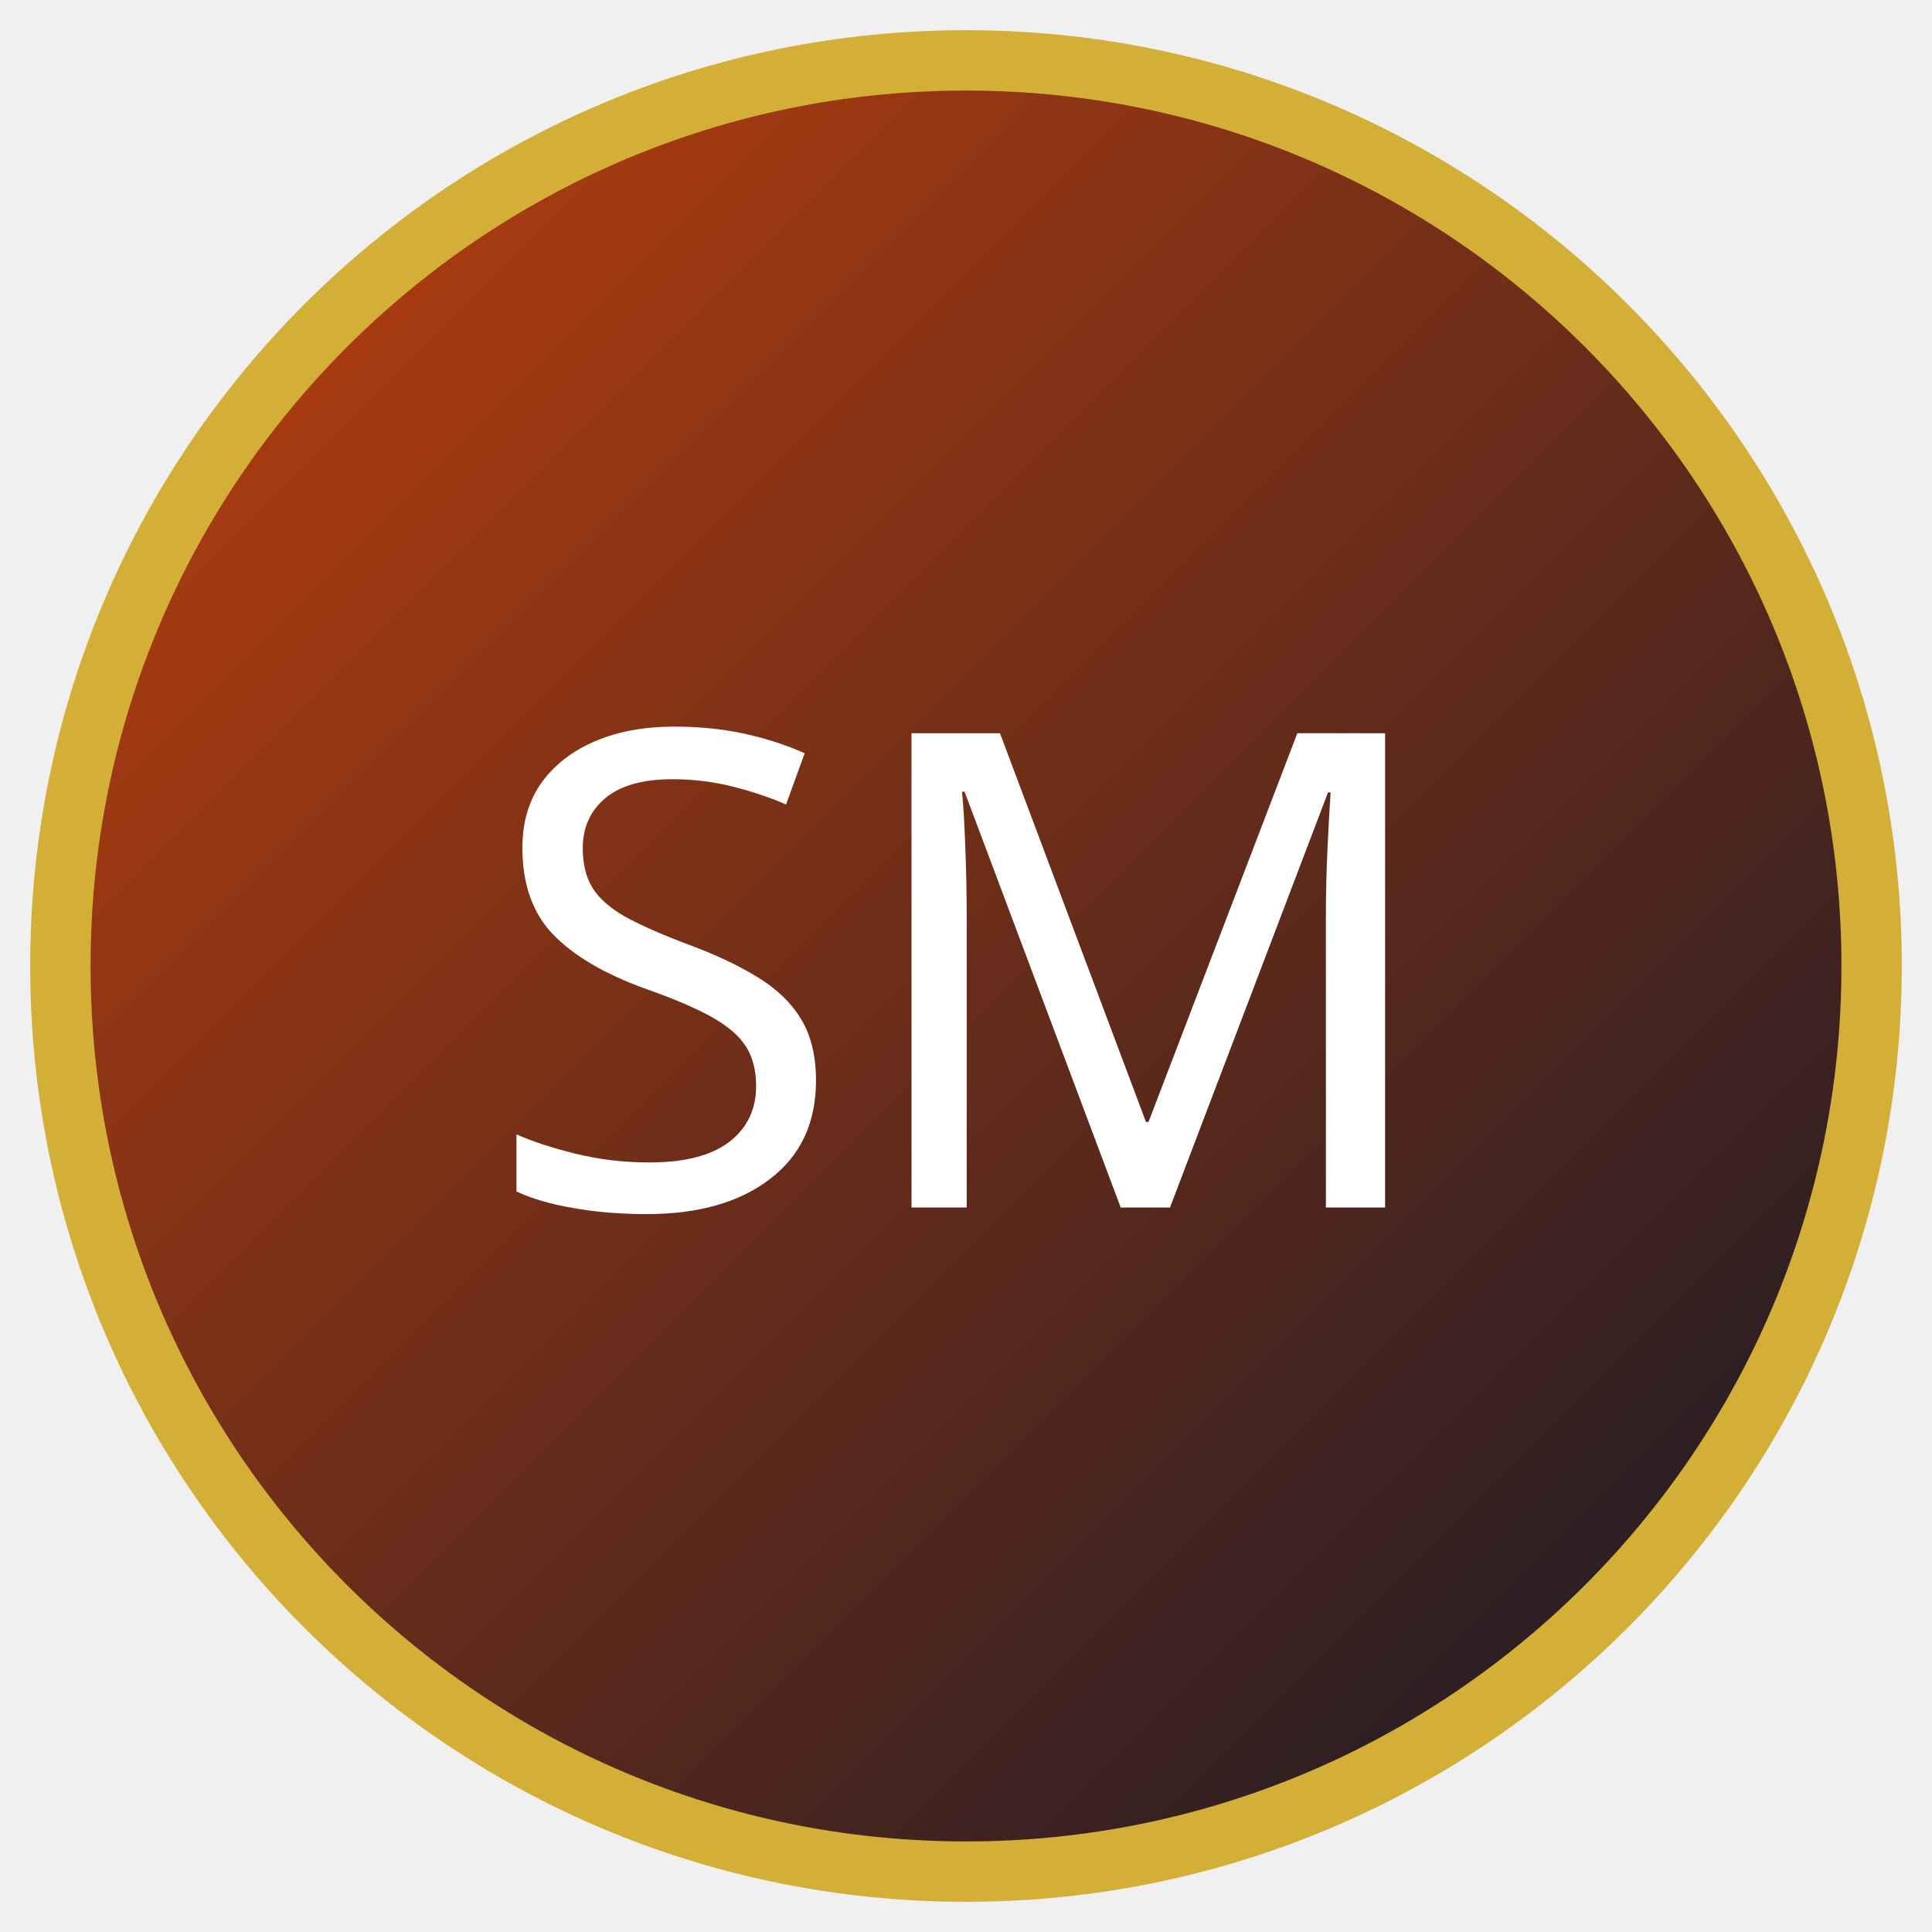
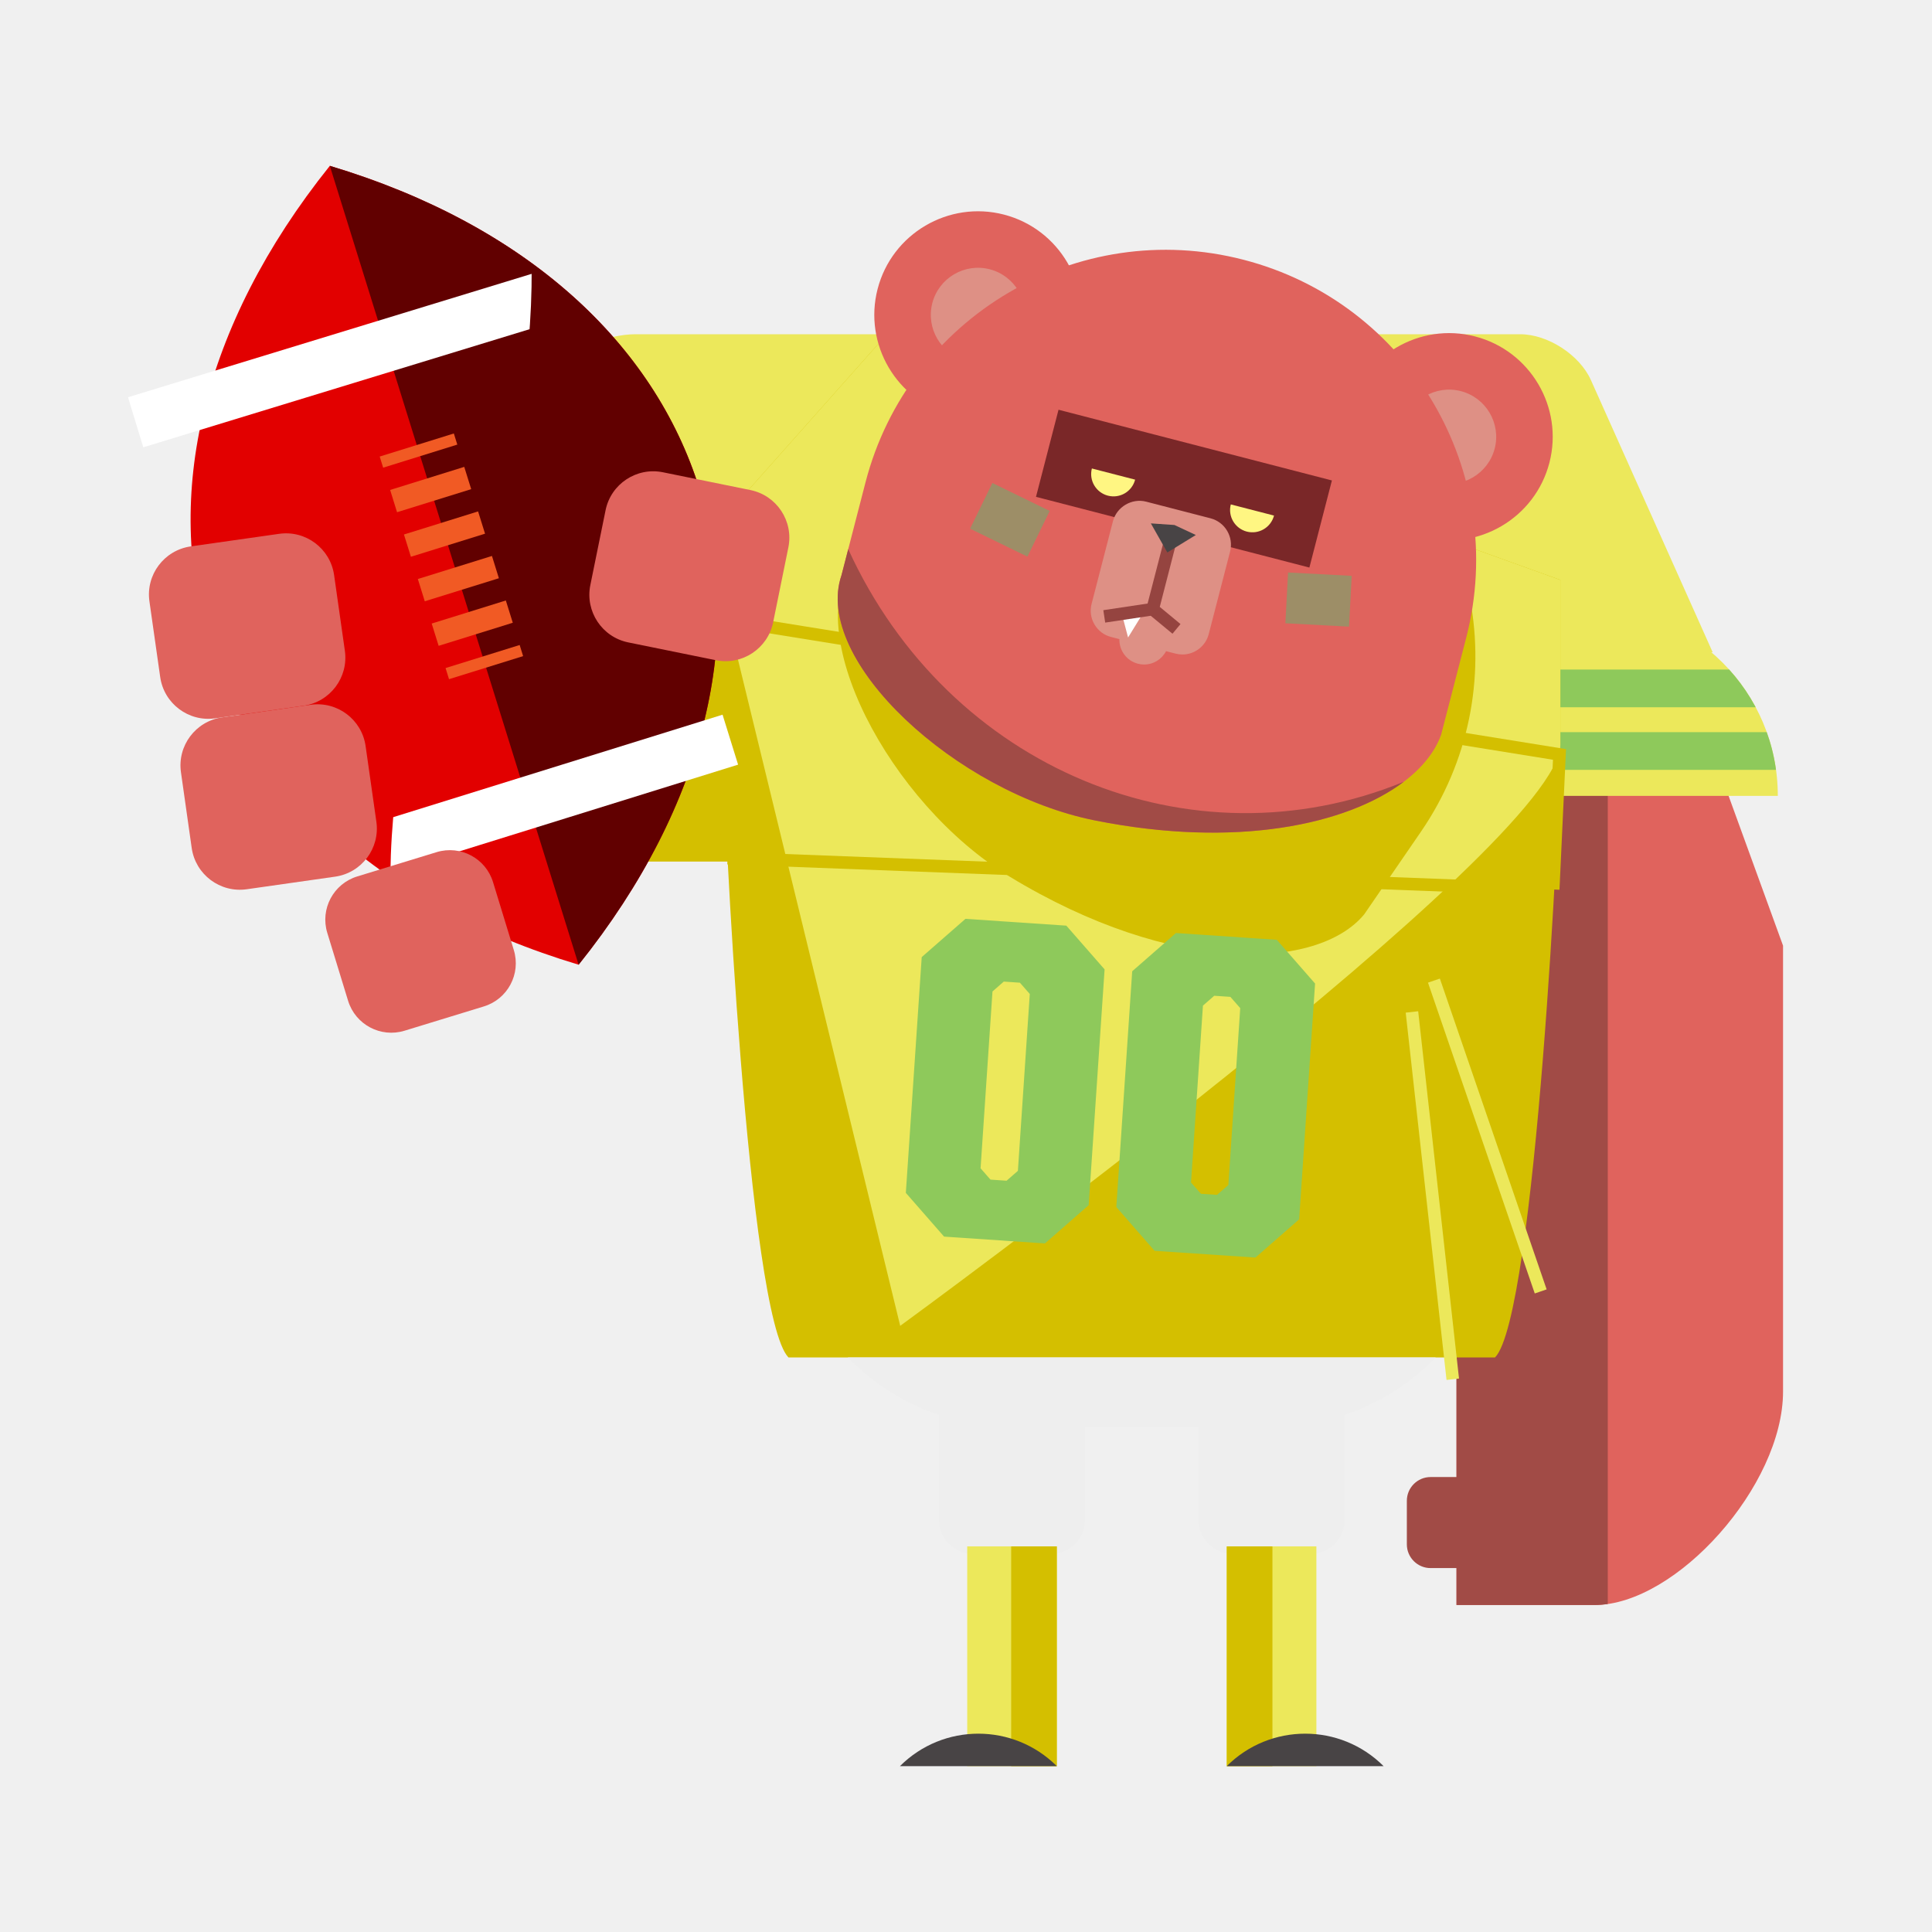
- <svg xmlns="http://www.w3.org/2000/svg" viewBox="0 0 128 128">
-   <defs>
-     <linearGradient id="g" x1="0" y1="0" x2="1" y2="1">
-       <stop offset="0" stop-color="#c2410c" />
-       <stop offset="1" stop-color="#111827" />
-     </linearGradient>
-   </defs>
-   <circle cx="64" cy="64" r="60" fill="url(#g)" stroke="#d4af37" stroke-width="4" />
-   <text x="64" y="80" font-family="Impact, Arial Black, sans-serif" font-size="44" text-anchor="middle" fill="#fff">SM</text>
+ <svg xmlns="http://www.w3.org/2000/svg" xmlns:xlink="http://www.w3.org/1999/xlink" version="1.1" id="Layer_1" x="0px" y="0px" width="72px" height="72px" viewBox="0 0 72 72" enable-background="new 0 0 72 72" xml:space="preserve">
+   <g>
+     <path fill="#D4BF00" d="M28.193,32.108h-5.788V19.015C22.405,19.015,32.052,21.868,28.193,32.108z" />
+     <g>
+       <path fill="#E0635D" d="M62.705,24.945l3.744,10.297c0,0,0,13.105,0,16.615s-3.979,7.957-7.021,7.957h-5.148V25.413" />
+       <g>
+         <path fill="#A14B46" d="M54.279,25.413v34.401h5.148c0.161,0,0.324-0.014,0.49-0.037V25.1L54.279,25.413z" />
+       </g>
+       <path fill="#A14B46" d="M55.589,57.553c0,0.488-0.396,0.885-0.885,0.885h-1.39c-0.488,0-0.885-0.396-0.885-0.885V55.93    c0-0.488,0.396-0.885,0.885-0.885h1.39c0.489,0,0.885,0.396,0.885,0.885V57.553z" />
+     </g>
+     <path fill="#ECE85B" d="M17.707,20.881l2.738-7.135c0.747-0.709,2.2-1.29,3.229-1.29h32.978c1.029,0,2.216,0.769,2.637,1.709   l4.539,10.147" />
+     <g>
+       <path fill="#ECE85B" d="M52.213,29.661c0-3.877,3.143-7.021,7.02-7.021c3.879,0,7.021,3.144,7.021,7.021" />
+       <g>
+         <defs>
+           <path id="SVGID_47_" d="M52.213,29.661c0-3.877,3.143-7.021,7.02-7.021c3.879,0,7.021,3.144,7.021,7.021" />
+         </defs>
+         <clipPath id="SVGID_2_">
+           <use xlink:href="#SVGID_47_" overflow="visible" />
+         </clipPath>
+         <g clip-path="url(#SVGID_2_)">
+           <rect x="51.969" y="24.953" fill="#8EC95B" width="16.07" height="1.404" />
+           <rect x="51.969" y="27.286" fill="#8EC95B" width="16.07" height="1.404" />
+         </g>
+       </g>
+       <path fill="#D4BF00" d="M58.15,21.612l-25.187-9.056l-6.013,6.765v8.432c0,2.329,0.928,21.29,2.434,22.835h26.332    c1.506-1.545,2.434-20.506,2.434-22.835V21.612z" />
+       <path fill="#ECE85B" d="M58.15,27.753v-6.141l-25.187-9.056l-6.013,6.765v2.992l6.598,27.097    C33.549,49.41,58.15,31.484,58.15,27.753z" />
+       <path fill="#D4BF00" d="M50.84,34.075L52.951,31c3.615-5.264,2.279-12.461-2.984-16.077c-5.264-3.614-12.461-2.278-16.076,2.985    l-2.021,2.945c-2.105,2.608,1.252,9.079,5.751,11.813C43.737,36.385,49.125,36.152,50.84,34.075z" />
+       <polygon fill="#D4BF00" points="58.117,33.159 57.65,33.137 57.875,28.314 26.971,23.329 27.348,31.968 26.881,31.988     26.478,22.776 58.361,27.918   " />
+       <rect x="27.103" y="32.329" transform="matrix(0.9993 0.038 -0.038 0.9993 1.2679 -1.5912)" fill="#D4BF00" width="30.792" height="0.468" />
+     </g>
+     <g>
+       <g>
+         <path fill="#E20000" d="M12.292,6.18c-9.626,12.016-5.476,25.346,9.271,29.772C31.188,23.936,27.037,10.606,12.292,6.18z" />
+         <path fill="#610000" d="M21.563,35.953c9.625-12.017,5.474-25.346-9.271-29.772" />
+         <g>
+           <defs>
+             <path id="SVGID_49_" d="M12.292,6.18c-9.626,12.016-5.476,25.346,9.271,29.772C31.188,23.936,27.037,10.606,12.292,6.18z" />
+           </defs>
+           <clipPath id="SVGID_4_">
+             <use xlink:href="#SVGID_49_" overflow="visible" />
+           </clipPath>
+           <rect x="18.9" y="22.158" transform="matrix(0.2971 0.9549 -0.9549 0.2971 42.4711 2.0039)" clip-path="url(#SVGID_4_)" fill="#FFFFFF" width="1.949" height="15.381" />
+           <rect x="12.517" y="4.335" transform="matrix(0.2924 0.9563 -0.9563 0.2924 22.1298 -3.5921)" clip-path="url(#SVGID_4_)" fill="#FFFFFF" width="1.95" height="17.645" />
+         </g>
+         <g>
+           <rect x="15.38" y="15.345" transform="matrix(0.2972 0.9548 -0.9548 0.2972 26.9938 -3.091)" fill="#F15A24" width="0.434" height="2.894" />
+           <path fill="#F15A24" d="M16.347,24.068l-0.259-0.83l2.763-0.86l0.259,0.83L16.347,24.068z M15.83,22.408l-0.258-0.83      l2.762-0.859l0.258,0.83L15.83,22.408z M15.313,20.749l-0.259-0.83l2.763-0.86l0.259,0.83L15.313,20.749z M14.797,19.089      l-0.258-0.83l2.762-0.86l0.259,0.83L14.797,19.089z" />
+           <rect x="17.834" y="23.229" transform="matrix(0.2972 0.9548 -0.9548 0.2972 36.2449 0.1055)" fill="#F15A24" width="0.434" height="2.892" />
+         </g>
+       </g>
+       <path fill="#E0635D" d="M11.314,26.301c0.99-0.142,1.68-1.059,1.538-2.05l-0.401-2.819c-0.141-0.991-1.059-1.679-2.049-1.538    l-3.295,0.469c-0.99,0.141-1.68,1.059-1.538,2.049l0.401,2.819c0.141,0.991,1.059,1.68,2.049,1.539L11.314,26.301z" />
+       <path fill="#E0635D" d="M12.488,32.671c0.99-0.141,1.68-1.059,1.538-2.049l-0.401-2.819c-0.141-0.991-1.059-1.679-2.049-1.538    l-3.294,0.469c-0.991,0.141-1.68,1.058-1.538,2.048l0.4,2.819c0.141,0.991,1.059,1.68,2.05,1.539L12.488,32.671z" />
+       <path fill="#E0635D" d="M18.031,37.507c0.89-0.272,1.39-1.213,1.117-2.103l-0.774-2.53c-0.272-0.889-1.214-1.389-2.103-1.117    l-2.957,0.905c-0.889,0.272-1.389,1.213-1.117,2.103l0.775,2.53c0.273,0.89,1.215,1.39,2.104,1.117L18.031,37.507z" />
+       <path fill="#E0635D" d="M26.676,24.604c0.98,0.2,1.938-0.434,2.137-1.414L29.38,20.4c0.199-0.981-0.435-1.938-1.415-2.137    l-3.26-0.663c-0.98-0.199-1.938,0.434-2.137,1.415L22,21.804c-0.199,0.981,0.435,1.938,1.415,2.137L26.676,24.604z" />
+     </g>
+     <g>
+       <g>
+         <g>
+           <g>
+             <circle fill="#DE9085" cx="36.444" cy="11.736" r="2.809" />
+             <path fill="#DE9085" d="M36.446,14.705c-0.249,0-0.5-0.032-0.744-0.095c-0.768-0.199-1.412-0.684-1.813-1.367       c-0.403-0.683-0.516-1.481-0.316-2.249c0.338-1.31,1.519-2.225,2.871-2.225c0.25,0,0.5,0.032,0.744,0.095       c0.768,0.198,1.412,0.684,1.814,1.367c0.402,0.683,0.514,1.481,0.315,2.249C38.979,13.79,37.799,14.705,36.446,14.705z        M36.443,9.084c-1.208,0-2.264,0.817-2.566,1.988c-0.177,0.686-0.076,1.399,0.283,2.01s0.936,1.044,1.621,1.222       c0.219,0.056,0.442,0.085,0.665,0.085c1.208,0,2.263-0.818,2.565-1.989c0.178-0.686,0.077-1.399-0.282-2.01       c-0.359-0.61-0.936-1.043-1.621-1.221C36.891,9.113,36.666,9.084,36.443,9.084z" />
+           </g>
+           <path fill="#E0635D" d="M35.479,15.476c-2.062-0.533-3.307-2.645-2.773-4.707c0.533-2.062,2.645-3.305,4.707-2.772      s3.306,2.644,2.771,4.706C39.65,14.765,37.539,16.009,35.479,15.476z M36.885,10.035c-0.938-0.242-1.898,0.324-2.141,1.262      c-0.242,0.938,0.323,1.897,1.261,2.14s1.897-0.323,2.14-1.26C38.388,11.238,37.822,10.278,36.885,10.035z" />
+         </g>
+         <g>
+           <g>
+             <circle fill="#DE9085" cx="54.001" cy="16.276" r="2.81" />
+             <path fill="#DE9085" d="M54.004,19.245c-0.25,0-0.5-0.032-0.744-0.096c-0.768-0.198-1.412-0.684-1.814-1.366       c-0.402-0.683-0.516-1.482-0.316-2.25c0.338-1.31,1.52-2.225,2.871-2.225c0.25,0,0.5,0.032,0.745,0.095       c0.767,0.198,1.411,0.684,1.813,1.366c0.402,0.683,0.515,1.482,0.316,2.249C56.536,18.33,55.355,19.245,54.004,19.245z        M54,13.625c-1.208,0-2.263,0.817-2.565,1.988c-0.177,0.686-0.077,1.399,0.282,2.009s0.936,1.044,1.621,1.221       c0.219,0.057,0.443,0.085,0.666,0.085c1.207,0,2.262-0.818,2.564-1.989c0.178-0.686,0.078-1.399-0.281-2.009       c-0.359-0.61-0.936-1.044-1.621-1.221C54.447,13.653,54.224,13.625,54,13.625z" />
+           </g>
+           <path fill="#E0635D" d="M53.035,20.016c-2.062-0.533-3.306-2.645-2.772-4.706c0.533-2.062,2.644-3.306,4.706-2.773      s3.307,2.645,2.773,4.707C57.209,19.306,55.097,20.549,53.035,20.016z M54.441,14.576c-0.938-0.242-1.897,0.323-2.141,1.261      c-0.242,0.938,0.324,1.898,1.261,2.141c0.938,0.243,1.898-0.324,2.142-1.261C55.945,15.779,55.379,14.818,54.441,14.576z" />
+         </g>
+       </g>
+       <path fill="#E0635D" d="M53.707,27.379l0.934-3.611c1.599-6.182-2.116-12.489-8.299-14.088    c-6.182-1.599-12.488,2.117-14.088,8.299l-0.894,3.458c-1.087,3.17,4.28,8.104,9.442,9.137    C47.822,31.978,52.807,29.917,53.707,27.379z" />
+       <g>
+         <rect x="38.862" y="16.535" transform="matrix(0.9681 0.2504 -0.2504 0.9681 5.9662 -10.4687)" fill="#7A2728" width="10.524" height="3.353" />
+         <g>
+           <path fill="#DE9085" d="M45.074,19.469l-2.402-0.621c-0.458-0.119-0.925,0.157-1.043,0.614l-0.797,3.081      c-0.119,0.457,0.156,0.924,0.614,1.042l0.441,0.114c-0.076,0.393,0.165,0.782,0.558,0.883s0.792-0.122,0.916-0.502l0.488,0.126      c0.457,0.118,0.924-0.157,1.042-0.615l0.797-3.079C45.807,20.055,45.531,19.588,45.074,19.469z" />
+           <path fill="#DE9085" d="M42.637,24.765c-0.078,0-0.155-0.01-0.23-0.03c-0.421-0.108-0.703-0.496-0.69-0.917l-0.31-0.08      c-0.262-0.067-0.481-0.233-0.619-0.467c-0.138-0.233-0.176-0.506-0.107-0.768l0.796-3.08c0.138-0.53,0.701-0.866,1.235-0.728      l2.402,0.621c0.541,0.141,0.867,0.695,0.729,1.235l-0.797,3.08c-0.116,0.448-0.52,0.76-0.98,0.76c-0.001,0-0.001,0-0.001,0      c-0.085,0-0.171-0.011-0.254-0.032l-0.356-0.092C43.298,24.57,42.985,24.765,42.637,24.765z M42.457,18.979      c-0.318,0-0.596,0.215-0.676,0.523l-0.797,3.081c-0.047,0.18-0.02,0.368,0.075,0.528s0.245,0.274,0.427,0.321l0.584,0.15      l-0.027,0.146c-0.061,0.313,0.133,0.621,0.441,0.701c0.307,0.079,0.629-0.1,0.727-0.398l0.047-0.141l0.631,0.164      c0.369,0.095,0.756-0.137,0.85-0.501l0.797-3.08c0.096-0.372-0.129-0.753-0.5-0.851l-2.404-0.621      C42.574,18.986,42.516,18.979,42.457,18.979z" />
+         </g>
+         <g>
+           <path fill="#FFF682" d="M40.691,17.459c-0.115,0.444,0.152,0.898,0.598,1.013s0.898-0.152,1.014-0.597" />
+           <path fill="#FFF682" d="M45.868,18.798c-0.115,0.444,0.152,0.897,0.597,1.013c0.445,0.115,0.898-0.152,1.014-0.597" />
+         </g>
+         <polygon fill="#954440" points="43.695,23.617 42.691,22.788 43.408,20.018 43.861,20.135 43.221,22.617 43.994,23.257    " />
+         <polyline fill="#FFFFFF" points="42.551,22.928 42.04,23.757 41.851,23.042    " />
+         <rect x="41.821" y="21.924" transform="matrix(0.1481 0.989 -0.989 0.1481 58.409 -22.1383)" fill="#954440" width="0.468" height="1.822" />
+         <polygon fill="#484445" points="44.565,19.938 43.503,20.589 42.889,19.505 43.768,19.565    " />
+         <rect x="36.447" y="18.424" transform="matrix(0.899 0.438 -0.438 0.899 12.2863 -14.5271)" fill="#9D8E67" width="2.377" height="1.895" />
+         <rect x="47.95" y="21.398" transform="matrix(0.9986 0.0528 -0.0528 0.9986 1.2491 -2.5647)" fill="#9D8E67" width="2.375" height="1.895" />
+       </g>
+     </g>
+     <g>
+       <path fill="#8EC95B" d="M33.758,44.455l0.592-8.787l1.63-1.425l3.759,0.253l1.426,1.63l-0.593,8.787l-1.63,1.426l-3.759-0.254    L33.758,44.455z M37.512,44.002l0.422-0.368l0.443-6.591l-0.368-0.421l-0.601-0.041l-0.421,0.368l-0.444,6.59l0.369,0.422    L37.512,44.002z" />
+       <path fill="#8EC95B" d="M41.602,44.983l0.592-8.787l1.63-1.425l3.759,0.253l1.426,1.63l-0.593,8.787l-1.63,1.425l-3.759-0.252    L41.602,44.983z M45.355,44.529l0.422-0.367l0.443-6.592l-0.368-0.42l-0.601-0.041l-0.421,0.368l-0.444,6.591l0.369,0.421    L45.355,44.529z" />
+     </g>
+     <g>
+       <g>
+         <path fill="#EEEEEE" d="M40.436,52.52v4.133c0,0.688-0.562,1.25-1.248,1.25h-2.945c-0.687,0-1.248-0.562-1.248-1.25V52.52" />
+         <rect x="36.045" y="57.629" fill="#ECE85B" width="3.34" height="8.191" />
+         <rect x="37.684" y="57.629" fill="#D4BF00" width="1.701" height="8.191" />
+         <path fill="#484445" d="M33.537,65.82c1.615-1.615,4.232-1.615,5.848,0H33.537z" />
+         <path fill="#EEEEEE" d="M44.666,52.52v4.133c0,0.688,0.562,1.25,1.248,1.25h2.945c0.688,0,1.248-0.562,1.248-1.25V52.52" />
+         <rect x="45.717" y="57.629" fill="#ECE85B" width="3.341" height="8.191" />
+         <rect x="45.717" y="57.629" fill="#D4BF00" width="1.703" height="8.191" />
+         <path fill="#484445" d="M51.564,65.82c-1.614-1.615-4.232-1.615-5.848,0H51.564z" />
+       </g>
+       <path fill="#EEEEEE" d="M37.742,53.182h9.617c2.41,0,4.588-0.992,6.146-2.594h-21.91C33.154,52.189,35.332,53.182,37.742,53.182z" />
+     </g>
+     <rect x="46.494" y="44.32" transform="matrix(0.1105 0.9939 -0.9939 0.1105 91.7635 -13.4216)" fill="#ECE85B" width="13.772" height="0.468" />
+     <rect x="49.304" y="42.098" transform="matrix(0.3249 0.9458 -0.9458 0.3249 77.457 -23.841)" fill="#ECE85B" width="12.247" height="0.468" />
+     <g>
+       <path fill="#A14B46" d="M31.611,20.465l-0.251,0.972c-1.087,3.17,4.28,8.104,9.442,9.137c5.278,1.056,9.405,0.152,11.512-1.439    C44.386,32.382,35.354,28.658,31.611,20.465z" />
+     </g>
+   </g>
</svg>
